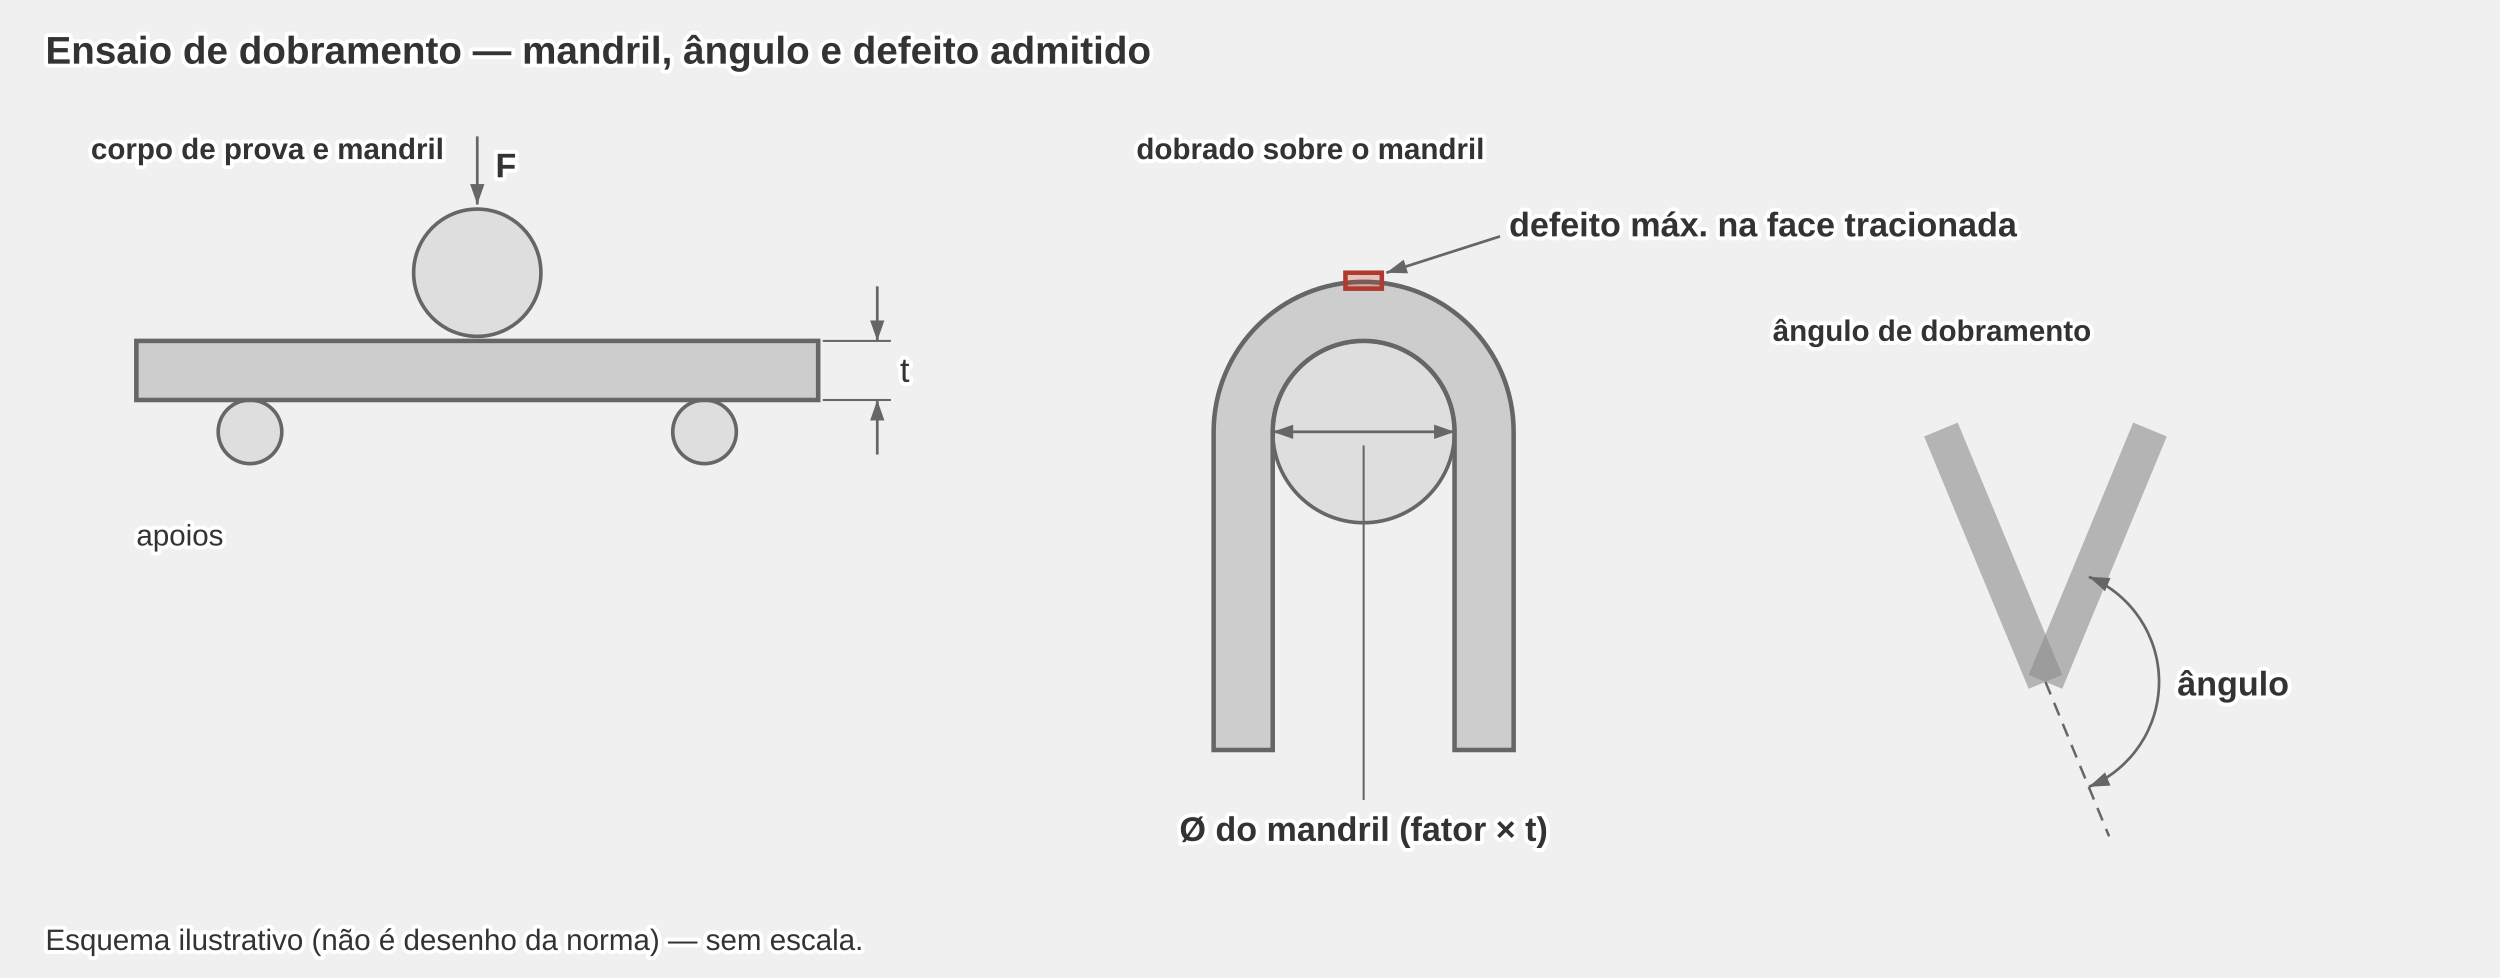
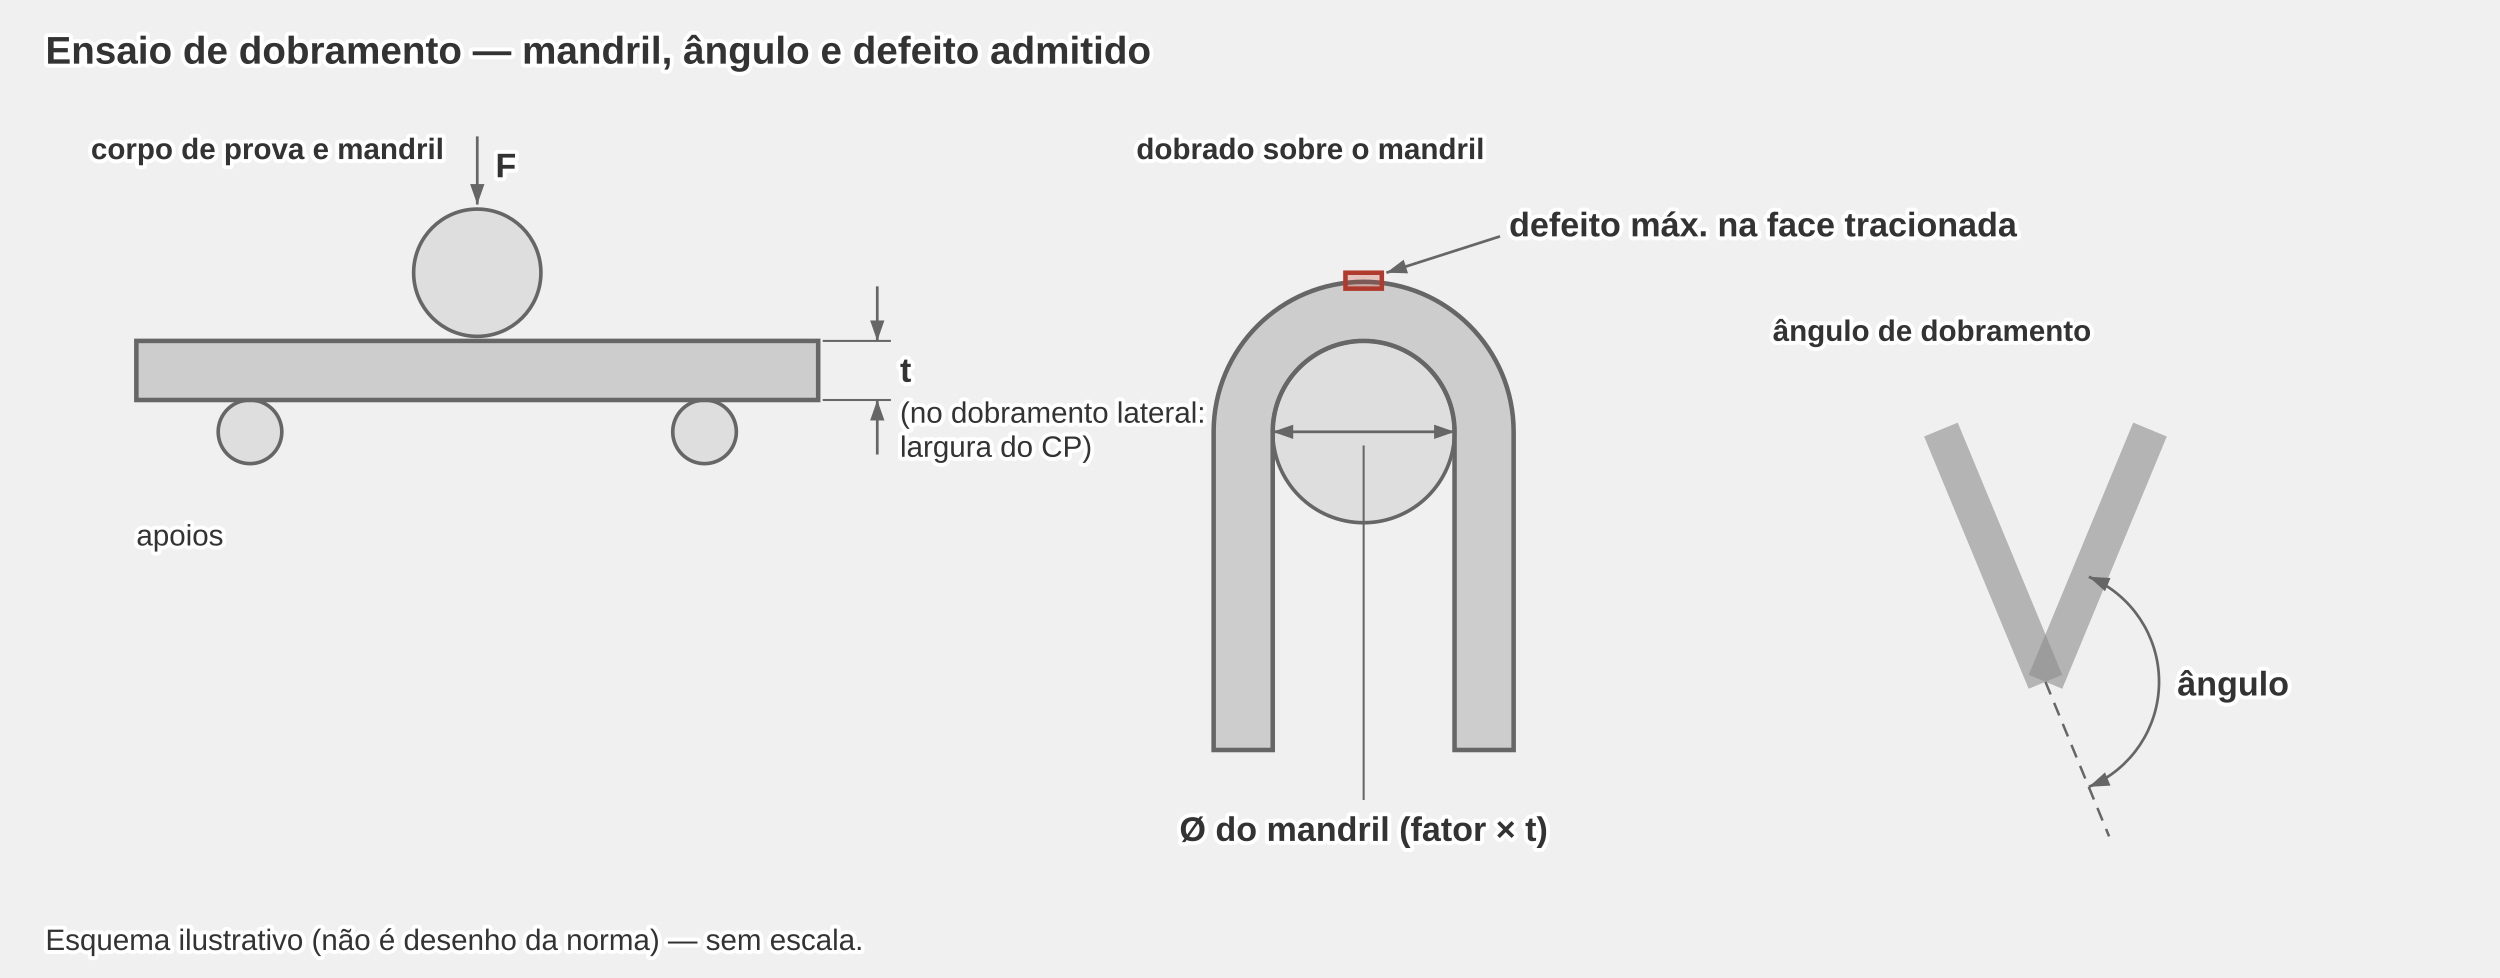
<svg xmlns="http://www.w3.org/2000/svg" viewBox="0 0 1100 430" width="1100" height="430" role="img" aria-label="Ensaio de dobramento — mandril, ângulo e defeito admitido">
  <style>
  .g{fill:none;stroke:#666;stroke-width:2.2}
  .s{fill:#8c8c8c;fill-opacity:.35;stroke:#666;stroke-width:2}
  .sl{fill:#8c8c8c;fill-opacity:.18;stroke:#666;stroke-width:1.6}
  .r{fill:#c0392b;fill-opacity:.25;stroke:#b03a2e;stroke-width:2}
  .d{fill:none;stroke:#666;stroke-width:1.2}
  .e{fill:none;stroke:#666;stroke-width:.9}
  .c{fill:none;stroke:#666;stroke-width:1.1;stroke-dasharray:12 4 2 4}
  .h{fill:none;stroke:#666;stroke-width:1.1;stroke-dasharray:6 4}
  .v{fill:none;stroke:#b03a2e;stroke-width:1.6;stroke-dasharray:6 4}
  .w{fill:#fff;stroke:#666;stroke-width:2}
  .k{fill:none;stroke:#8c8c8c;stroke-opacity:.6;stroke-width:16;stroke-linecap:butt}
  text{font-family:Arial,Helvetica,sans-serif;font-size:15px;fill:#333;stroke:#fff;stroke-width:3.5px;paint-order:stroke;stroke-linejoin:round}
  .t{font-size:17px;font-weight:bold}
  .n{font-size:13px}
  .b{font-weight:bold}
  .m{text-anchor:middle}
  .en{text-anchor:end}
  .cota text{font-weight:bold}
</style>
  <defs>
    <marker id="a" viewBox="0 0 10 10" refX="10" refY="5" markerWidth="9" markerHeight="9" markerUnits="userSpaceOnUse" orient="auto-start-reverse">
      <path d="M0,1.5 L10,5 L0,8.5 z" fill="#666" />
    </marker>
  </defs>
  <text class="t" x="20" y="28">Ensaio de dobramento — mandril, ângulo e defeito admitido</text>
  <text class="n b" x="40" y="70">corpo de prova e mandril</text>
  <circle class="sl" cx="210" cy="120" r="28" />
  <line class="d" x1="210" y1="60" x2="210" y2="90" marker-end="url(#a)" />
  <text class="b" x="218" y="78">F</text>
  <rect class="s" x="60" y="150" width="300" height="26" />
  <circle class="sl" cx="110" cy="190" r="14" />
  <circle class="sl" cx="310" cy="190" r="14" />
-   <line class="e" x1="362" y1="150" x2="392" y2="150" />
-   <line class="e" x1="362" y1="176" x2="392" y2="176" />
-   <line class="d" x1="386" y1="126" x2="386" y2="150" marker-end="url(#a)" />
-   <line class="d" x1="386" y1="200" x2="386" y2="176" marker-end="url(#a)" />
-   <text x="396" y="168">t</text>
+   <g id="cota-t" class="cota">
+     <line class="e" x1="362" y1="150" x2="392" y2="150" />
+     <line class="e" x1="362" y1="176" x2="392" y2="176" />
+     <line class="d" x1="386" y1="126" x2="386" y2="150" marker-end="url(#a)" />
+     <line class="d" x1="386" y1="200" x2="386" y2="176" marker-end="url(#a)" />
+     <text x="396" y="168">t</text>
+   </g>
+   <text class="n" x="396" y="186">(no dobramento lateral:</text>
+   <text class="n" x="396" y="201">largura do CP)</text>
  <text class="n" x="60" y="240">apoios</text>
  <text class="n b" x="500" y="70">dobrado sobre o mandril</text>
  <circle class="sl" cx="600" cy="190" r="40" />
  <path class="s" d="M534,330 L534,190 A66,66 0 0,1 666,190 L666,330 L640,330 L640,190 A40,40 0 0,0 560,190 L560,330 Z" />
  <g id="cota-mandril" class="cota">
    <line class="d" x1="560" y1="190" x2="640" y2="190" marker-start="url(#a)" marker-end="url(#a)" />
    <line class="e" x1="600" y1="352" x2="600" y2="196" />
    <text class="m" x="600" y="370">Ø do mandril (fator × t)</text>
  </g>
  <g id="cota-defeito" class="cota">
    <rect class="r" x="592" y="120" width="16" height="7" />
    <line class="d" x1="660" y1="104" x2="610" y2="120" marker-end="url(#a)" />
    <text x="664" y="104">defeito máx. na face tracionada</text>
  </g>
  <text class="n b" x="780" y="150">ângulo de dobramento</text>
  <line class="k" x1="900" y1="300" x2="854" y2="189" />
  <line class="k" x1="900" y1="300" x2="946" y2="189" />
  <line class="h" x1="900" y1="300" x2="928" y2="368" />
  <g id="cota-angulo" class="cota">
    <path class="d" d="M919.1,346.2 A50,50 0 0,0 919.1,253.8" marker-start="url(#a)" marker-end="url(#a)" />
    <text x="958" y="306">ângulo</text>
  </g>
  <text class="n" x="20" y="418">Esquema ilustrativo (não é desenho da norma) — sem escala.</text>
</svg>
